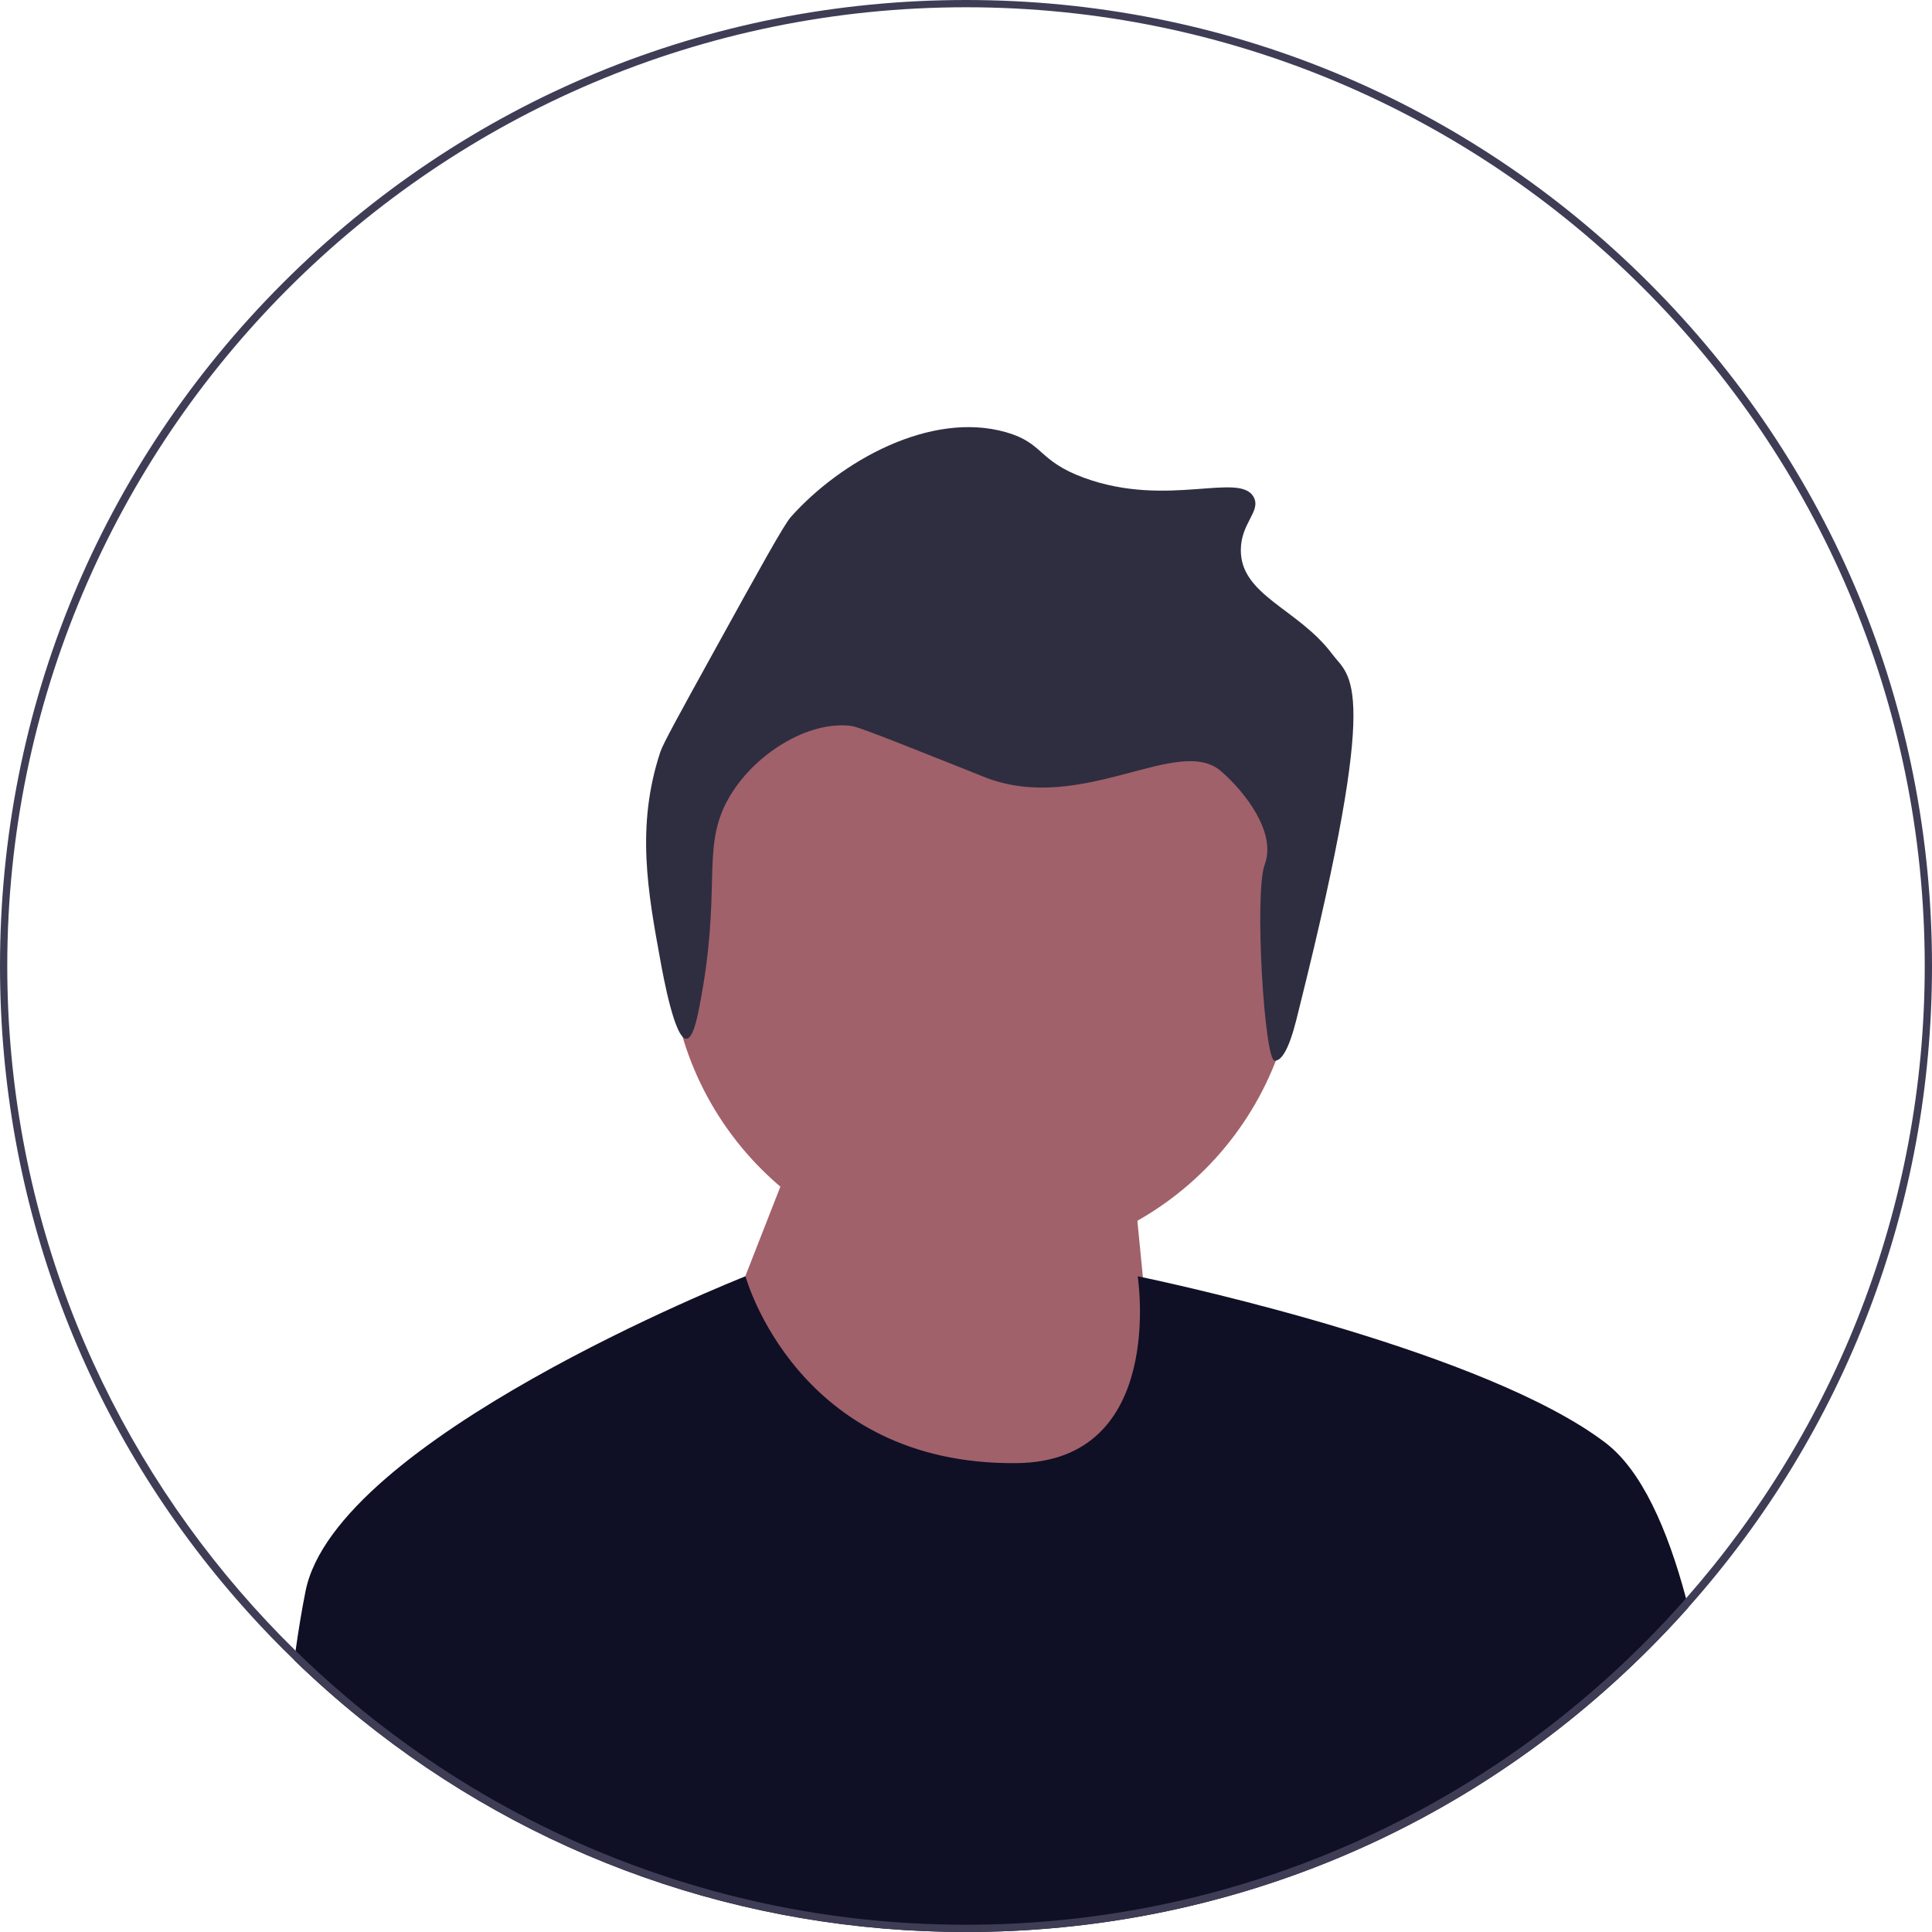
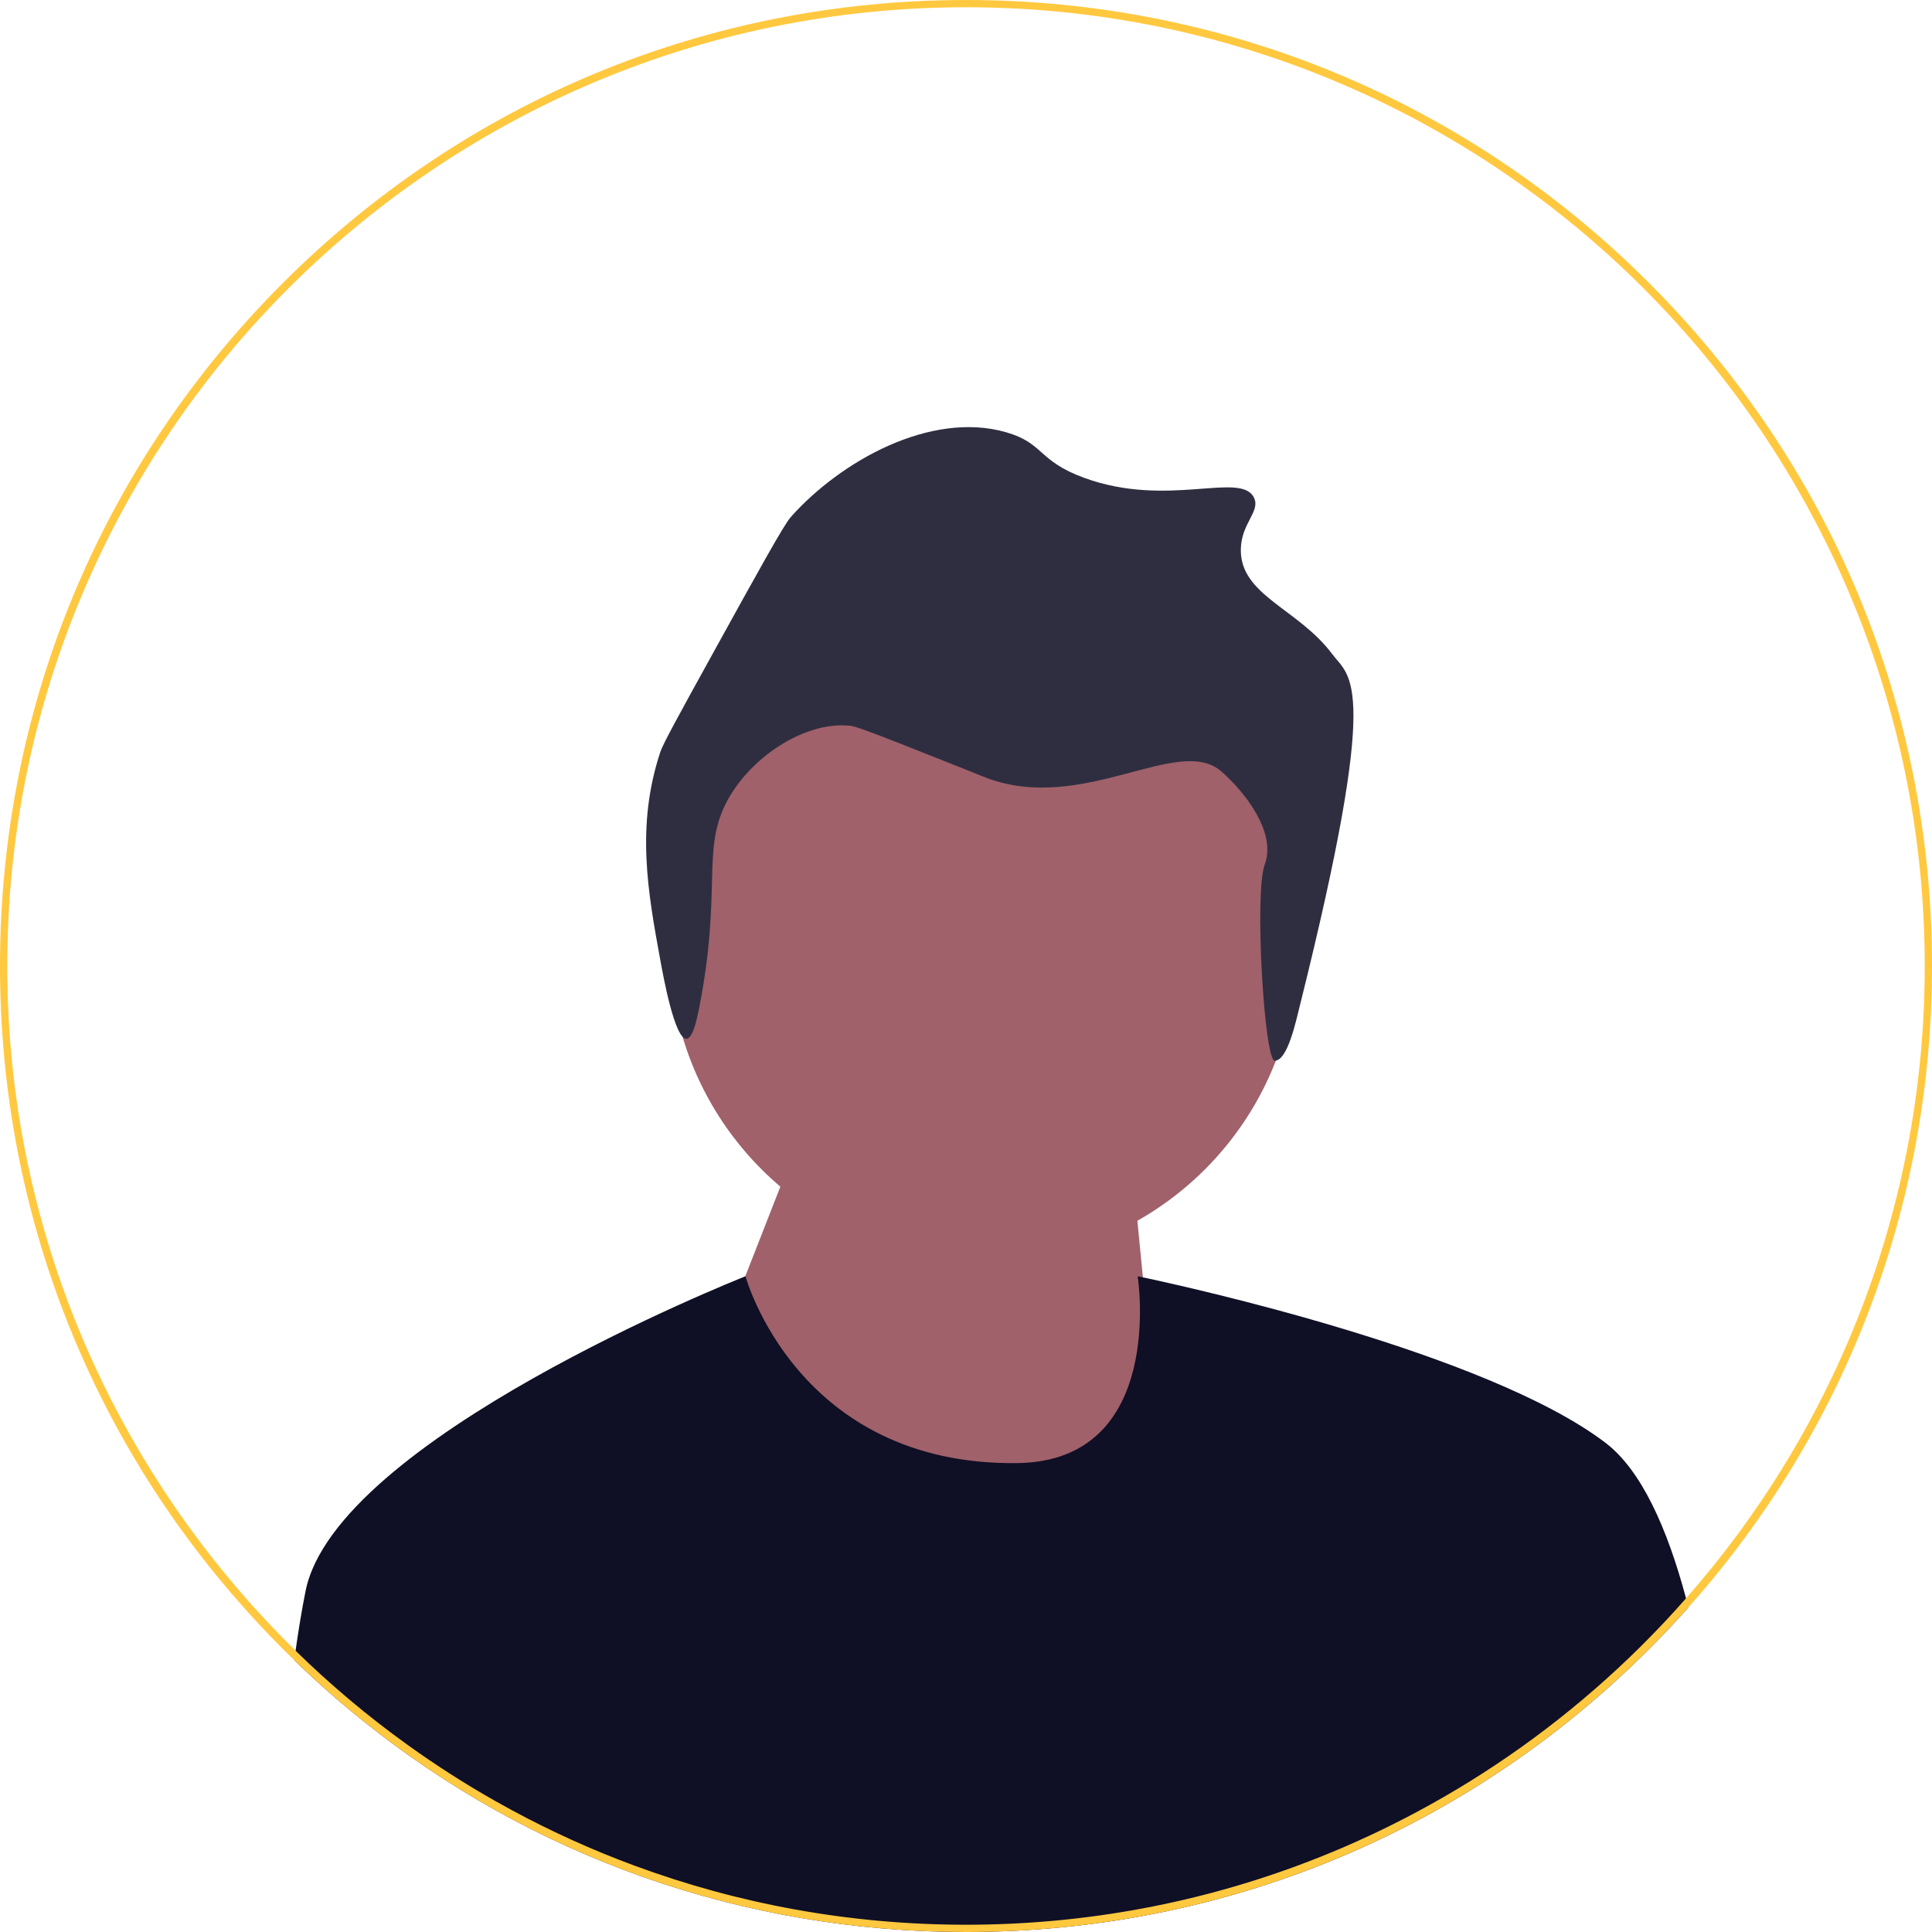
<svg xmlns="http://www.w3.org/2000/svg" width="532" height="532" viewBox="0 0 532 532">
  <g>
    <g>
      <circle cx="270.759" cy="260.929" r="86.349" fill="#a0616a" />
      <polygon points="199.288 366.614 217.288 320.614 310.288 306.614 320.28 408.44 226.28 410.44 199.288 366.614" fill="#a0616a" />
    </g>
    <path d="M357.944,276.861c-1.121,4.49-3.386,15.18-6.924,15.232-2.89,.042-5.657-46.335-2.77-54.006,3.316-8.813-5.399-19.961-11.964-25.683-11.804-10.289-38.007,11.805-64.651,1.796-.706-.265-.566-.235-8.979-3.592-25.89-10.33-27.251-10.628-28.734-10.775-12.55-1.242-27.867,9.028-34.121,21.55-6.502,13.017-1.069,24.181-7.183,55.672-.712,3.671-1.831,8.902-3.592,8.979-3.218,.14-6.361-17.048-7.183-21.55-3.448-18.862-6.772-37.047,0-57.468,.739-2.227,5.292-10.495,14.367-26.938,13.074-23.688,19.65-35.577,21.55-37.713,13.629-15.326,38.436-29.307,59.264-23.346,10.527,3.013,8.64,7.857,21.55,12.571,23.008,8.401,43.005-1.873,46.693,5.388,1.954,3.846-3.512,7.017-3.592,14.367-.136,12.611,15.814,16.256,25.142,28.734,5.014,6.708,13.598,6.78-8.872,96.782l0,0Z" fill="#2f2e41" />
  </g>
  <path d="M464.92,442.61c-3.48,3.91-7.09,7.74-10.83,11.48-50.24,50.239-117.04,77.909-188.09,77.909-61.41,0-119.64-20.67-166.75-58.72-.03-.02-.05-.04-.08-.07-6.25-5.039-12.3-10.399-18.14-16.06,.11-.88,.23-1.75,.36-2.61,.82-5.8,1.73-11.33,2.75-16.42,8.35-41.72,118.22-85.52,121.08-86.66,.04-.01,.06-.02,.06-.02,0,0,14.14,52.12,74.73,51.45,41.27-.45,33.27-51.45,33.27-51.45,0,0,.5,.1,1.44,.3,11.92,2.53,94.68,20.71,127.33,45.521,9.95,7.56,17.09,23.66,22.22,42.859,.22,.82,.43,1.66,.65,2.49Z" fill="#0f0f25" />
-   <path d="M454.09,77.91C403.85,27.671,337.05,0,266,0S128.15,27.671,77.91,77.91C27.67,128.15,0,194.95,0,266c0,64.851,23.05,126.16,65.29,174.57,4.03,4.63,8.24,9.14,12.62,13.521,1.03,1.029,2.07,2.06,3.12,3.06,5.84,5.66,11.89,11.021,18.14,16.06,.03,.03,.05,.051,.08,.07,47.11,38.05,105.34,58.72,166.75,58.72,71.05,0,137.85-27.67,188.09-77.909,3.74-3.74,7.35-7.57,10.83-11.48,43.37-48.72,67.08-110.84,67.08-176.61,0-71.05-27.67-137.85-77.91-188.09Zm10.18,362.21c-7.87,8.95-16.33,17.37-25.33,25.181-17.07,14.85-36.07,27.529-56.56,37.63-7.19,3.55-14.56,6.779-22.1,9.67-29.29,11.24-61.08,17.399-94.28,17.399-32.04,0-62.76-5.739-91.19-16.239-11.67-4.301-22.95-9.41-33.78-15.261-1.59-.859-3.17-1.729-4.74-2.619-8.26-4.681-16.25-9.79-23.92-15.311-10.99-7.88-21.35-16.59-30.98-26.03-5.4-5.29-10.56-10.8-15.49-16.529C26.09,391.771,2,331.65,2,266,2,120.431,120.43,2,266,2s264,118.431,264,264c0,66.66-24.83,127.62-65.73,174.12Z" fill="#3f3d56" />
+   <path d="M454.09,77.91C403.85,27.671,337.05,0,266,0S128.15,27.671,77.91,77.91C27.67,128.15,0,194.95,0,266c0,64.851,23.05,126.16,65.29,174.57,4.03,4.63,8.24,9.14,12.62,13.521,1.03,1.029,2.07,2.06,3.12,3.06,5.84,5.66,11.89,11.021,18.14,16.06,.03,.03,.05,.051,.08,.07,47.11,38.05,105.34,58.72,166.75,58.72,71.05,0,137.85-27.67,188.09-77.909,3.74-3.74,7.35-7.57,10.83-11.48,43.37-48.72,67.08-110.84,67.08-176.61,0-71.05-27.67-137.85-77.91-188.09Zm10.18,362.21c-7.87,8.95-16.33,17.37-25.33,25.181-17.07,14.85-36.07,27.529-56.56,37.63-7.19,3.55-14.56,6.779-22.1,9.67-29.29,11.24-61.08,17.399-94.28,17.399-32.04,0-62.76-5.739-91.19-16.239-11.67-4.301-22.95-9.41-33.78-15.261-1.59-.859-3.17-1.729-4.74-2.619-8.26-4.681-16.25-9.79-23.92-15.311-10.99-7.88-21.35-16.59-30.98-26.03-5.4-5.29-10.56-10.8-15.49-16.529C26.09,391.771,2,331.65,2,266,2,120.431,120.43,2,266,2s264,118.431,264,264c0,66.66-24.83,127.62-65.73,174.12Z" fill="#ffc83f" />
</svg>
